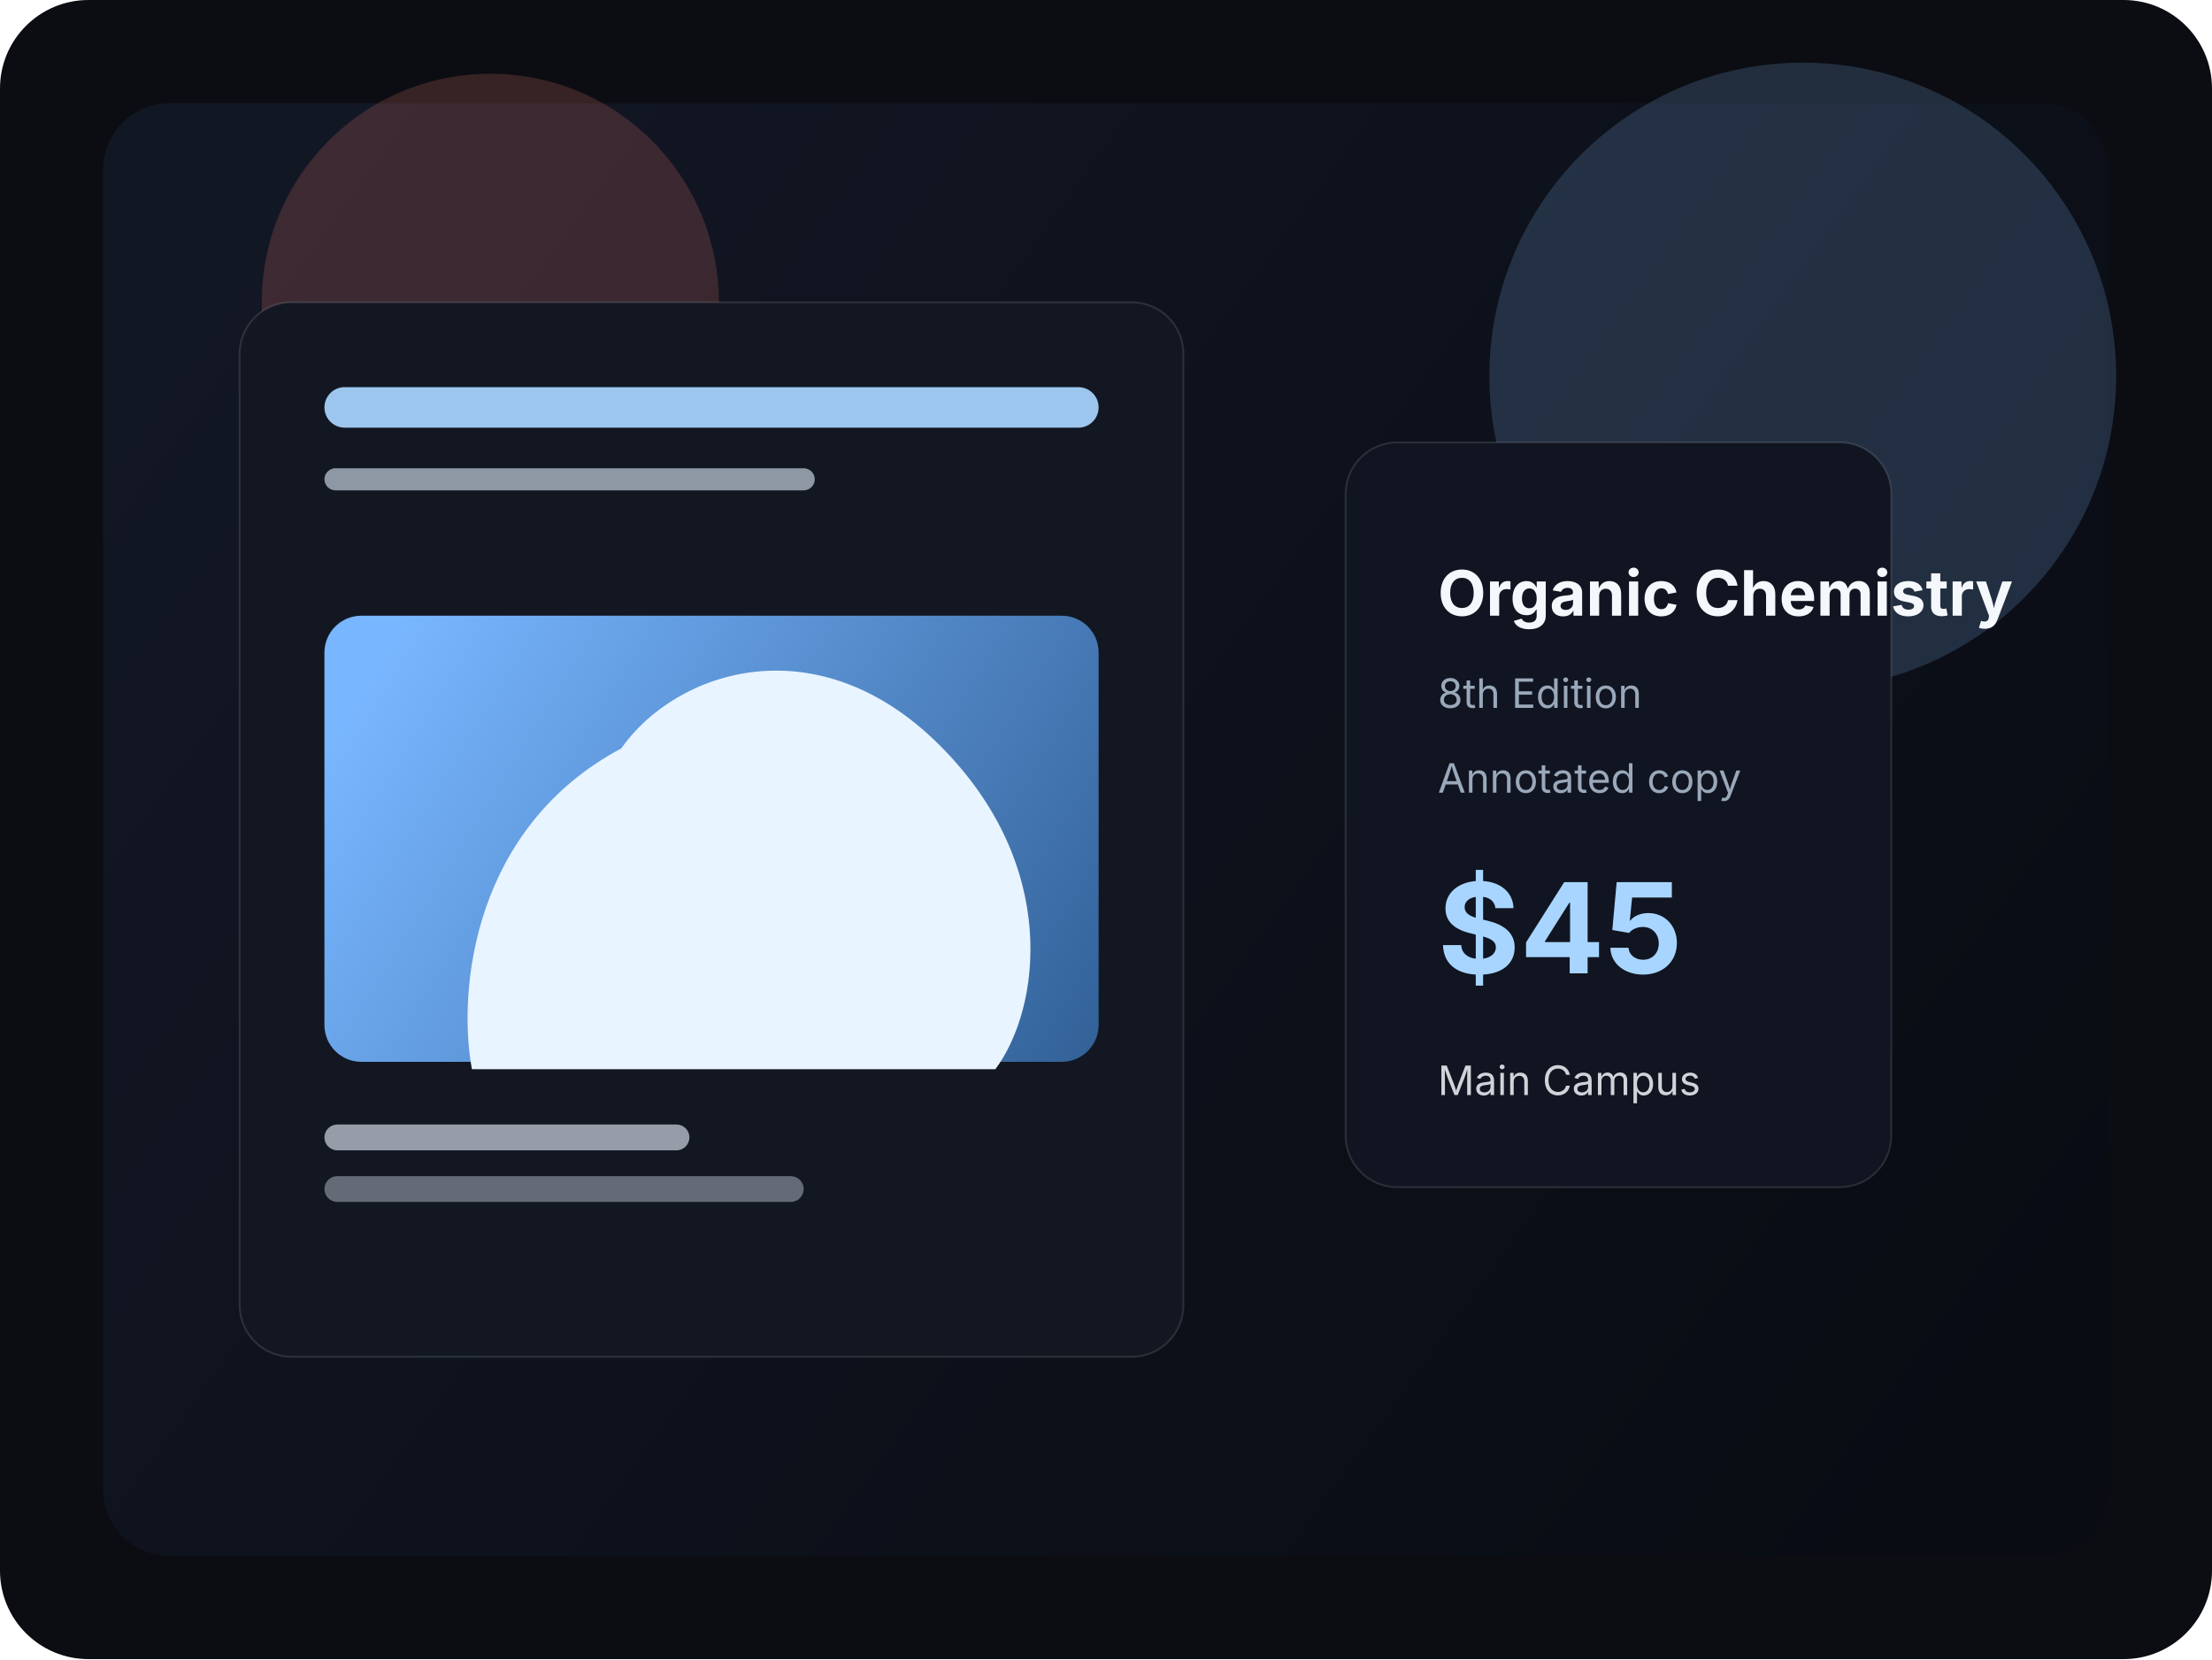
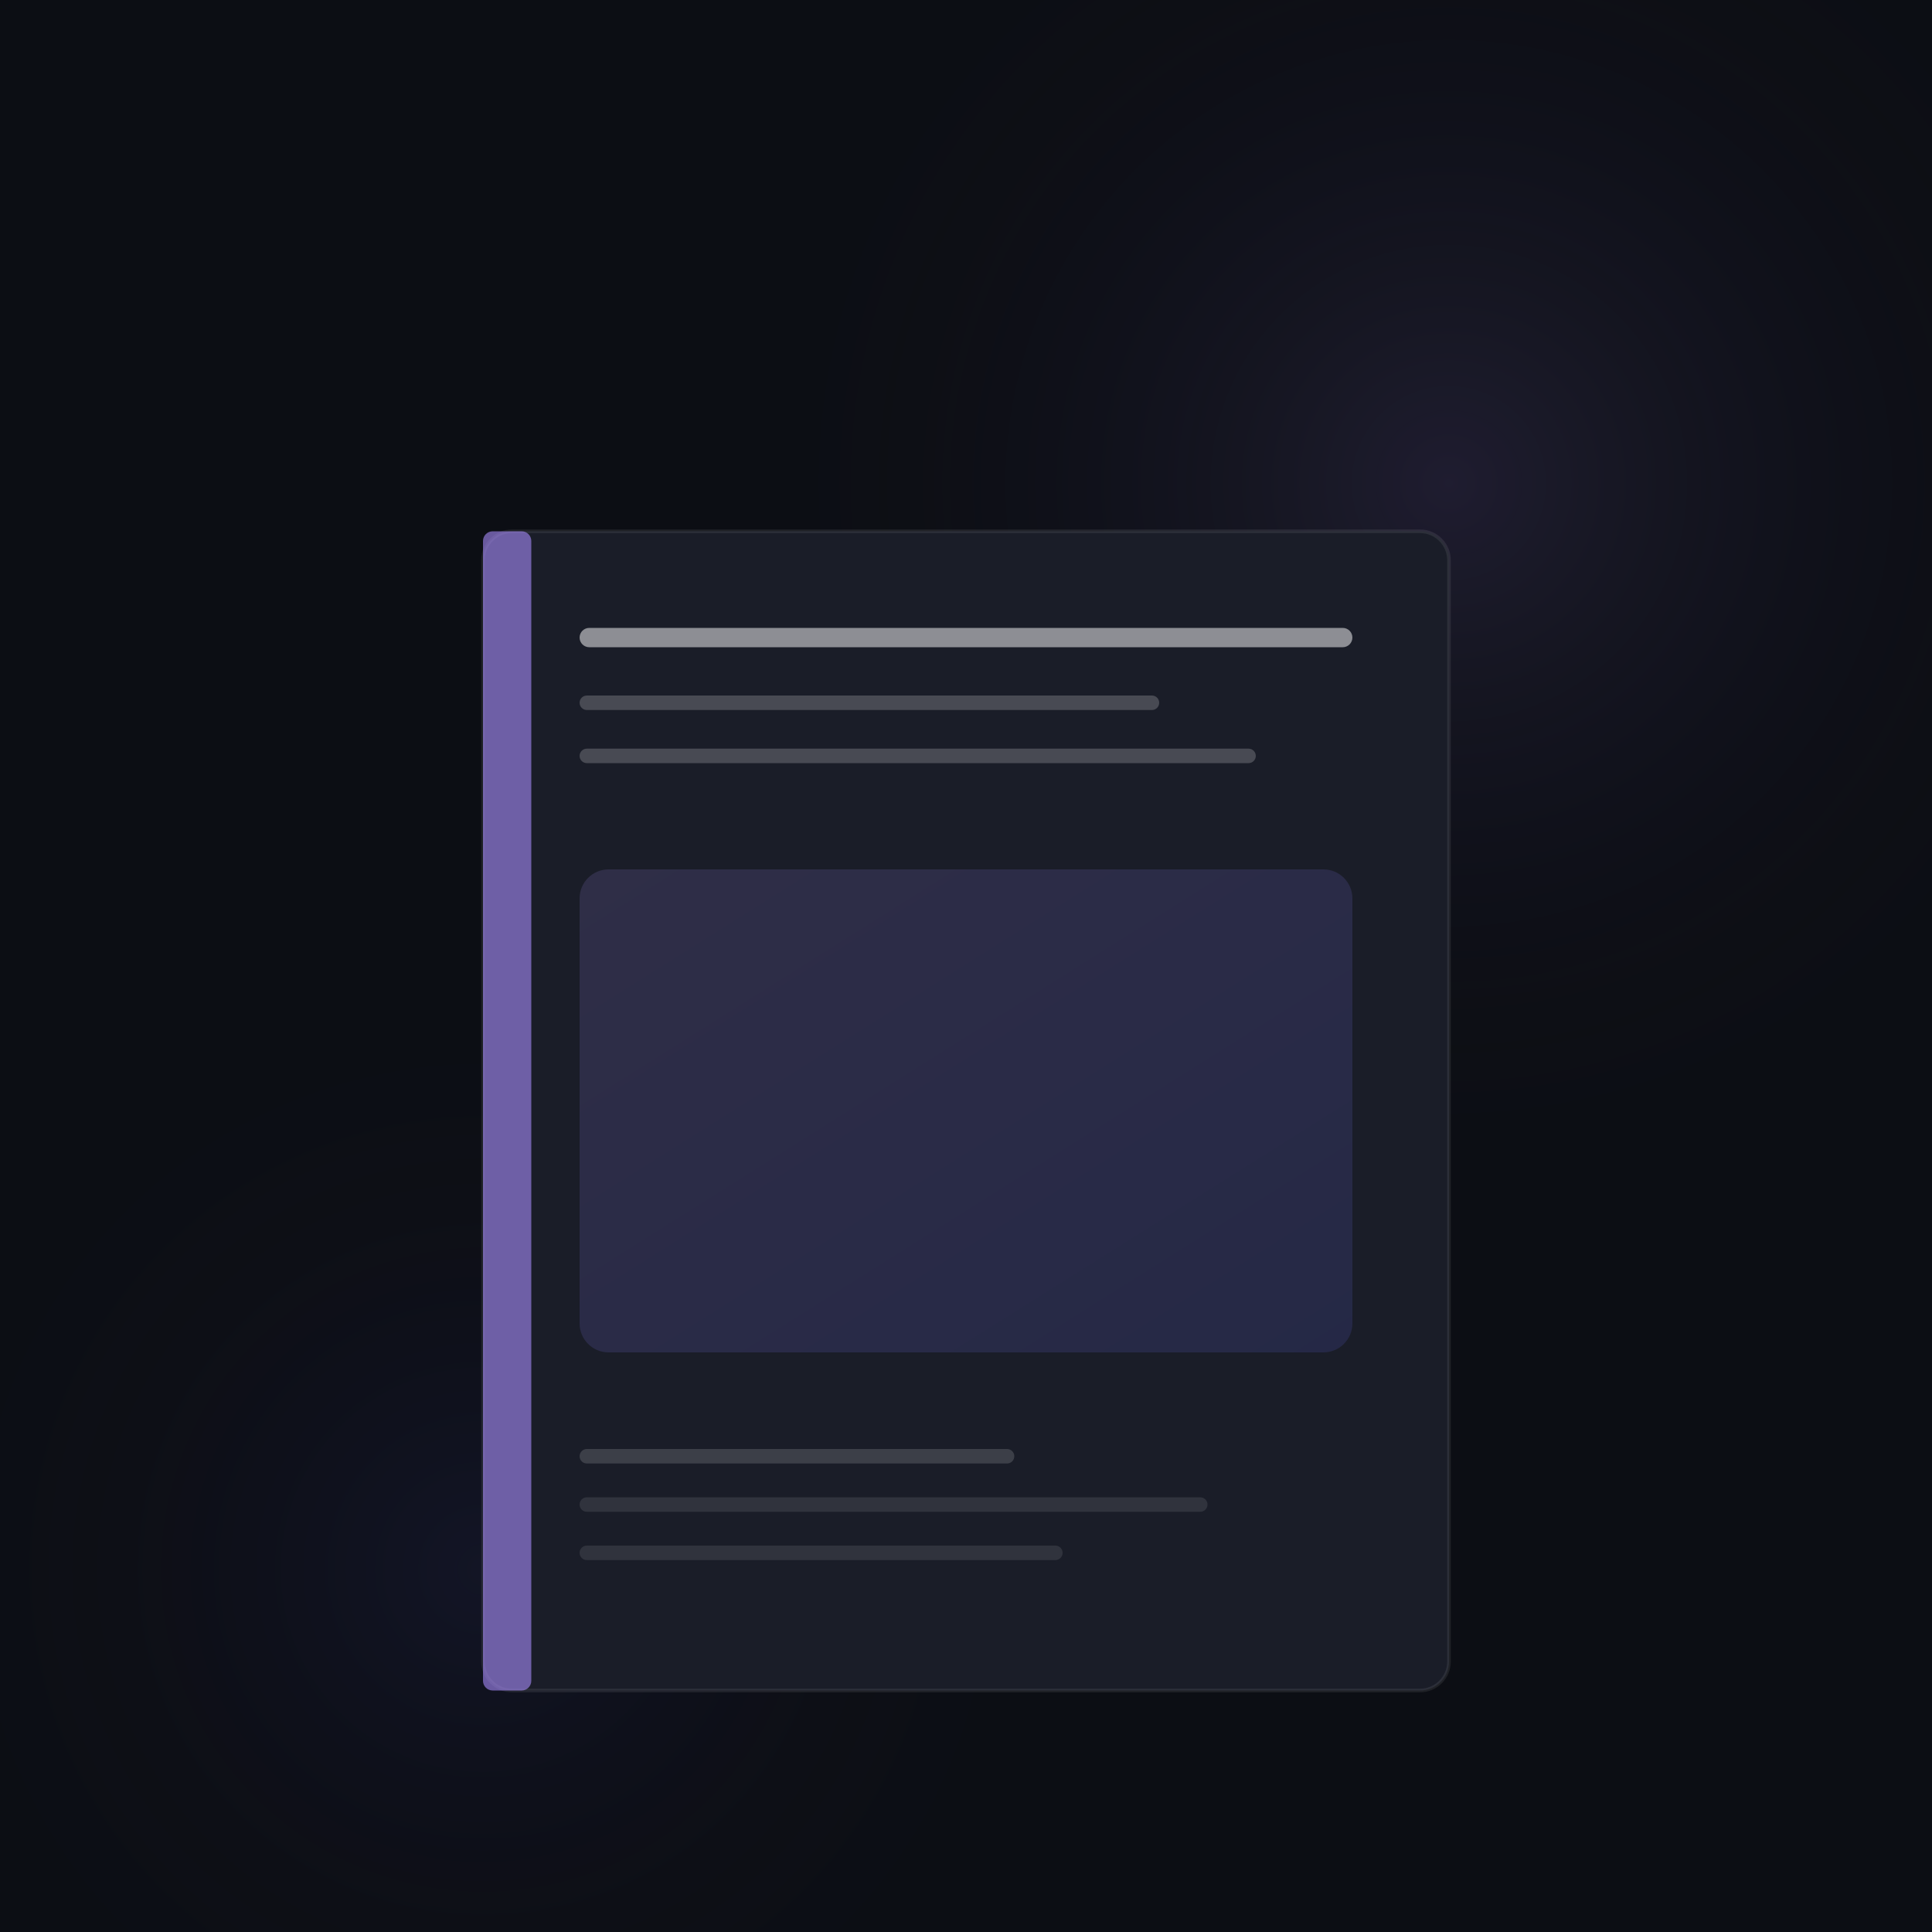
- <svg xmlns="http://www.w3.org/2000/svg" width="1200" height="900" viewBox="0 0 1200 900" fill="none">
-   <rect width="1200" height="900" rx="48" fill="#0B0D12" />
-   <rect x="56" y="56" width="1088" height="788" rx="36" fill="url(#paint0_linear)" />
-   <circle cx="978" cy="204" r="170" fill="#8BC5FF" fill-opacity="0.18" />
-   <circle cx="266" cy="164" r="124" fill="#FF8478" fill-opacity="0.18" />
-   <rect x="130" y="164" width="512" height="572" rx="28" fill="#121722" stroke="rgba(255,255,255,0.12)" />
-   <rect x="176" y="210" width="420" height="22" rx="11" fill="#A8D5FF" fill-opacity="0.92" />
-   <rect x="176" y="254" width="266" height="12" rx="6" fill="#B7C1CF" fill-opacity="0.75" />
-   <rect x="176" y="334" width="420" height="242" rx="20" fill="url(#paint1_linear)" />
-   <path d="M337 406C367 363.333 443.5 338.4 509.5 404C575.5 469.6 564.333 547.333 540 580H256C248 536.5 257 448.667 337 406Z" fill="#E8F4FF" />
-   <rect x="176" y="610" width="198" height="14" rx="7" fill="#C9D2DE" fill-opacity="0.72" />
-   <rect x="176" y="638" width="260" height="14" rx="7" fill="#C9D2DE" fill-opacity="0.45" />
-   <rect x="730" y="240" width="296" height="404" rx="28" fill="#101521" stroke="rgba(255,255,255,0.12)" />
-   <text x="780" y="334" fill="#F4F7FB" font-family="Inter, Arial, sans-serif" font-size="34" font-weight="700">Organic Chemistry</text>
-   <text x="780" y="384" fill="#9AA8BA" font-family="Inter, Arial, sans-serif" font-size="22">8th Edition</text>
-   <text x="780" y="430" fill="#9AA8BA" font-family="Inter, Arial, sans-serif" font-size="22">Annotated copy</text>
-   <text x="780" y="528" fill="#A8D5FF" font-family="Inter, Arial, sans-serif" font-size="68" font-weight="700">$45</text>
-   <text x="780" y="594" fill="#F4F7FB" fill-opacity="0.84" font-family="Inter, Arial, sans-serif" font-size="22">Main Campus</text>
+ <svg xmlns="http://www.w3.org/2000/svg" width="800" height="800" viewBox="0 0 800 800" fill="none">
+   <rect width="800" height="800" fill="#0C0E14" />
+   <circle cx="600" cy="200" r="300" fill="url(#g1)" fill-opacity="0.12" />
+   <circle cx="200" cy="650" r="250" fill="url(#g2)" fill-opacity="0.08" />
+   <g transform="translate(200, 180)">
+     <rect x="0" y="40" width="400" height="480" rx="12" fill="#1A1D28" stroke="rgba(255,255,255,0.08)" stroke-width="1.5" />
+     <rect x="0" y="40" width="20" height="480" rx="4" fill="#a78bfa" fill-opacity="0.6" />
+     <rect x="40" y="80" width="320" height="8" rx="4" fill="rgba(255,255,255,0.5)" />
+     <rect x="40" y="108" width="240" height="6" rx="3" fill="rgba(255,255,255,0.2)" />
+     <rect x="40" y="130" width="280" height="6" rx="3" fill="rgba(255,255,255,0.2)" />
+     <rect x="40" y="180" width="320" height="200" rx="12" fill="url(#g3)" fill-opacity="0.15" />
+     <rect x="40" y="420" width="180" height="6" rx="3" fill="rgba(255,255,255,0.15)" />
+     <rect x="40" y="440" width="260" height="6" rx="3" fill="rgba(255,255,255,0.1)" />
+     <rect x="40" y="460" width="200" height="6" rx="3" fill="rgba(255,255,255,0.1)" />
+   </g>
  <defs>
-     <linearGradient id="paint0_linear" x1="122" y1="112" x2="1062" y2="794" gradientUnits="userSpaceOnUse">
-       <stop stop-color="#121724" />
-       <stop offset="1" stop-color="#090C13" />
-     </linearGradient>
-     <linearGradient id="paint1_linear" x1="220" y1="334" x2="612" y2="576" gradientUnits="userSpaceOnUse">
-       <stop stop-color="#78B6FF" />
-       <stop offset="1" stop-color="#305E94" />
+     <radialGradient id="g1">
+       <stop stop-color="#a78bfa" />
+       <stop offset="1" stop-color="transparent" />
+     </radialGradient>
+     <radialGradient id="g2">
+       <stop stop-color="#6366f1" />
+       <stop offset="1" stop-color="transparent" />
+     </radialGradient>
+     <linearGradient id="g3" x1="0" y1="0" x2="1" y2="1">
+       <stop stop-color="#a78bfa" />
+       <stop offset="1" stop-color="#6366f1" />
    </linearGradient>
  </defs>
</svg>
